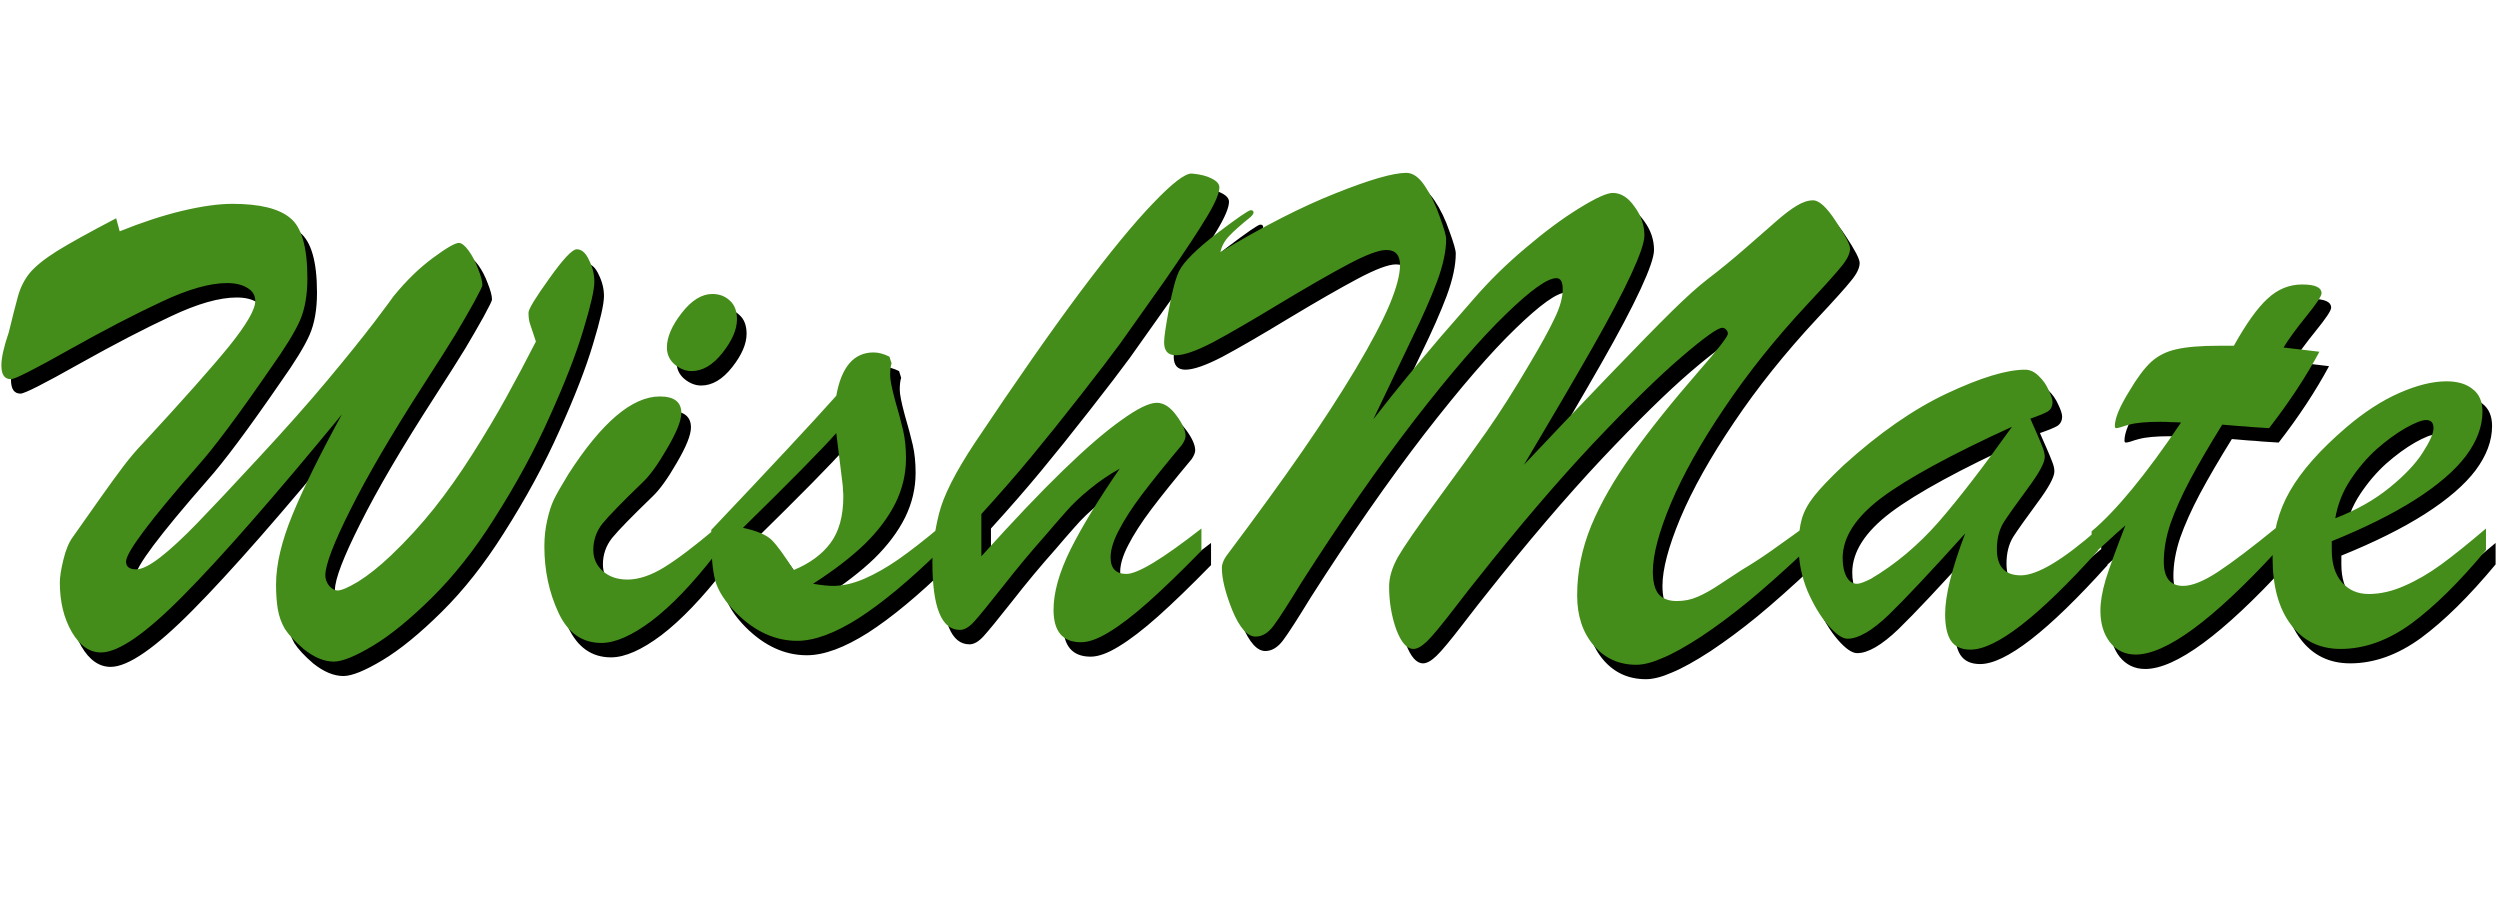
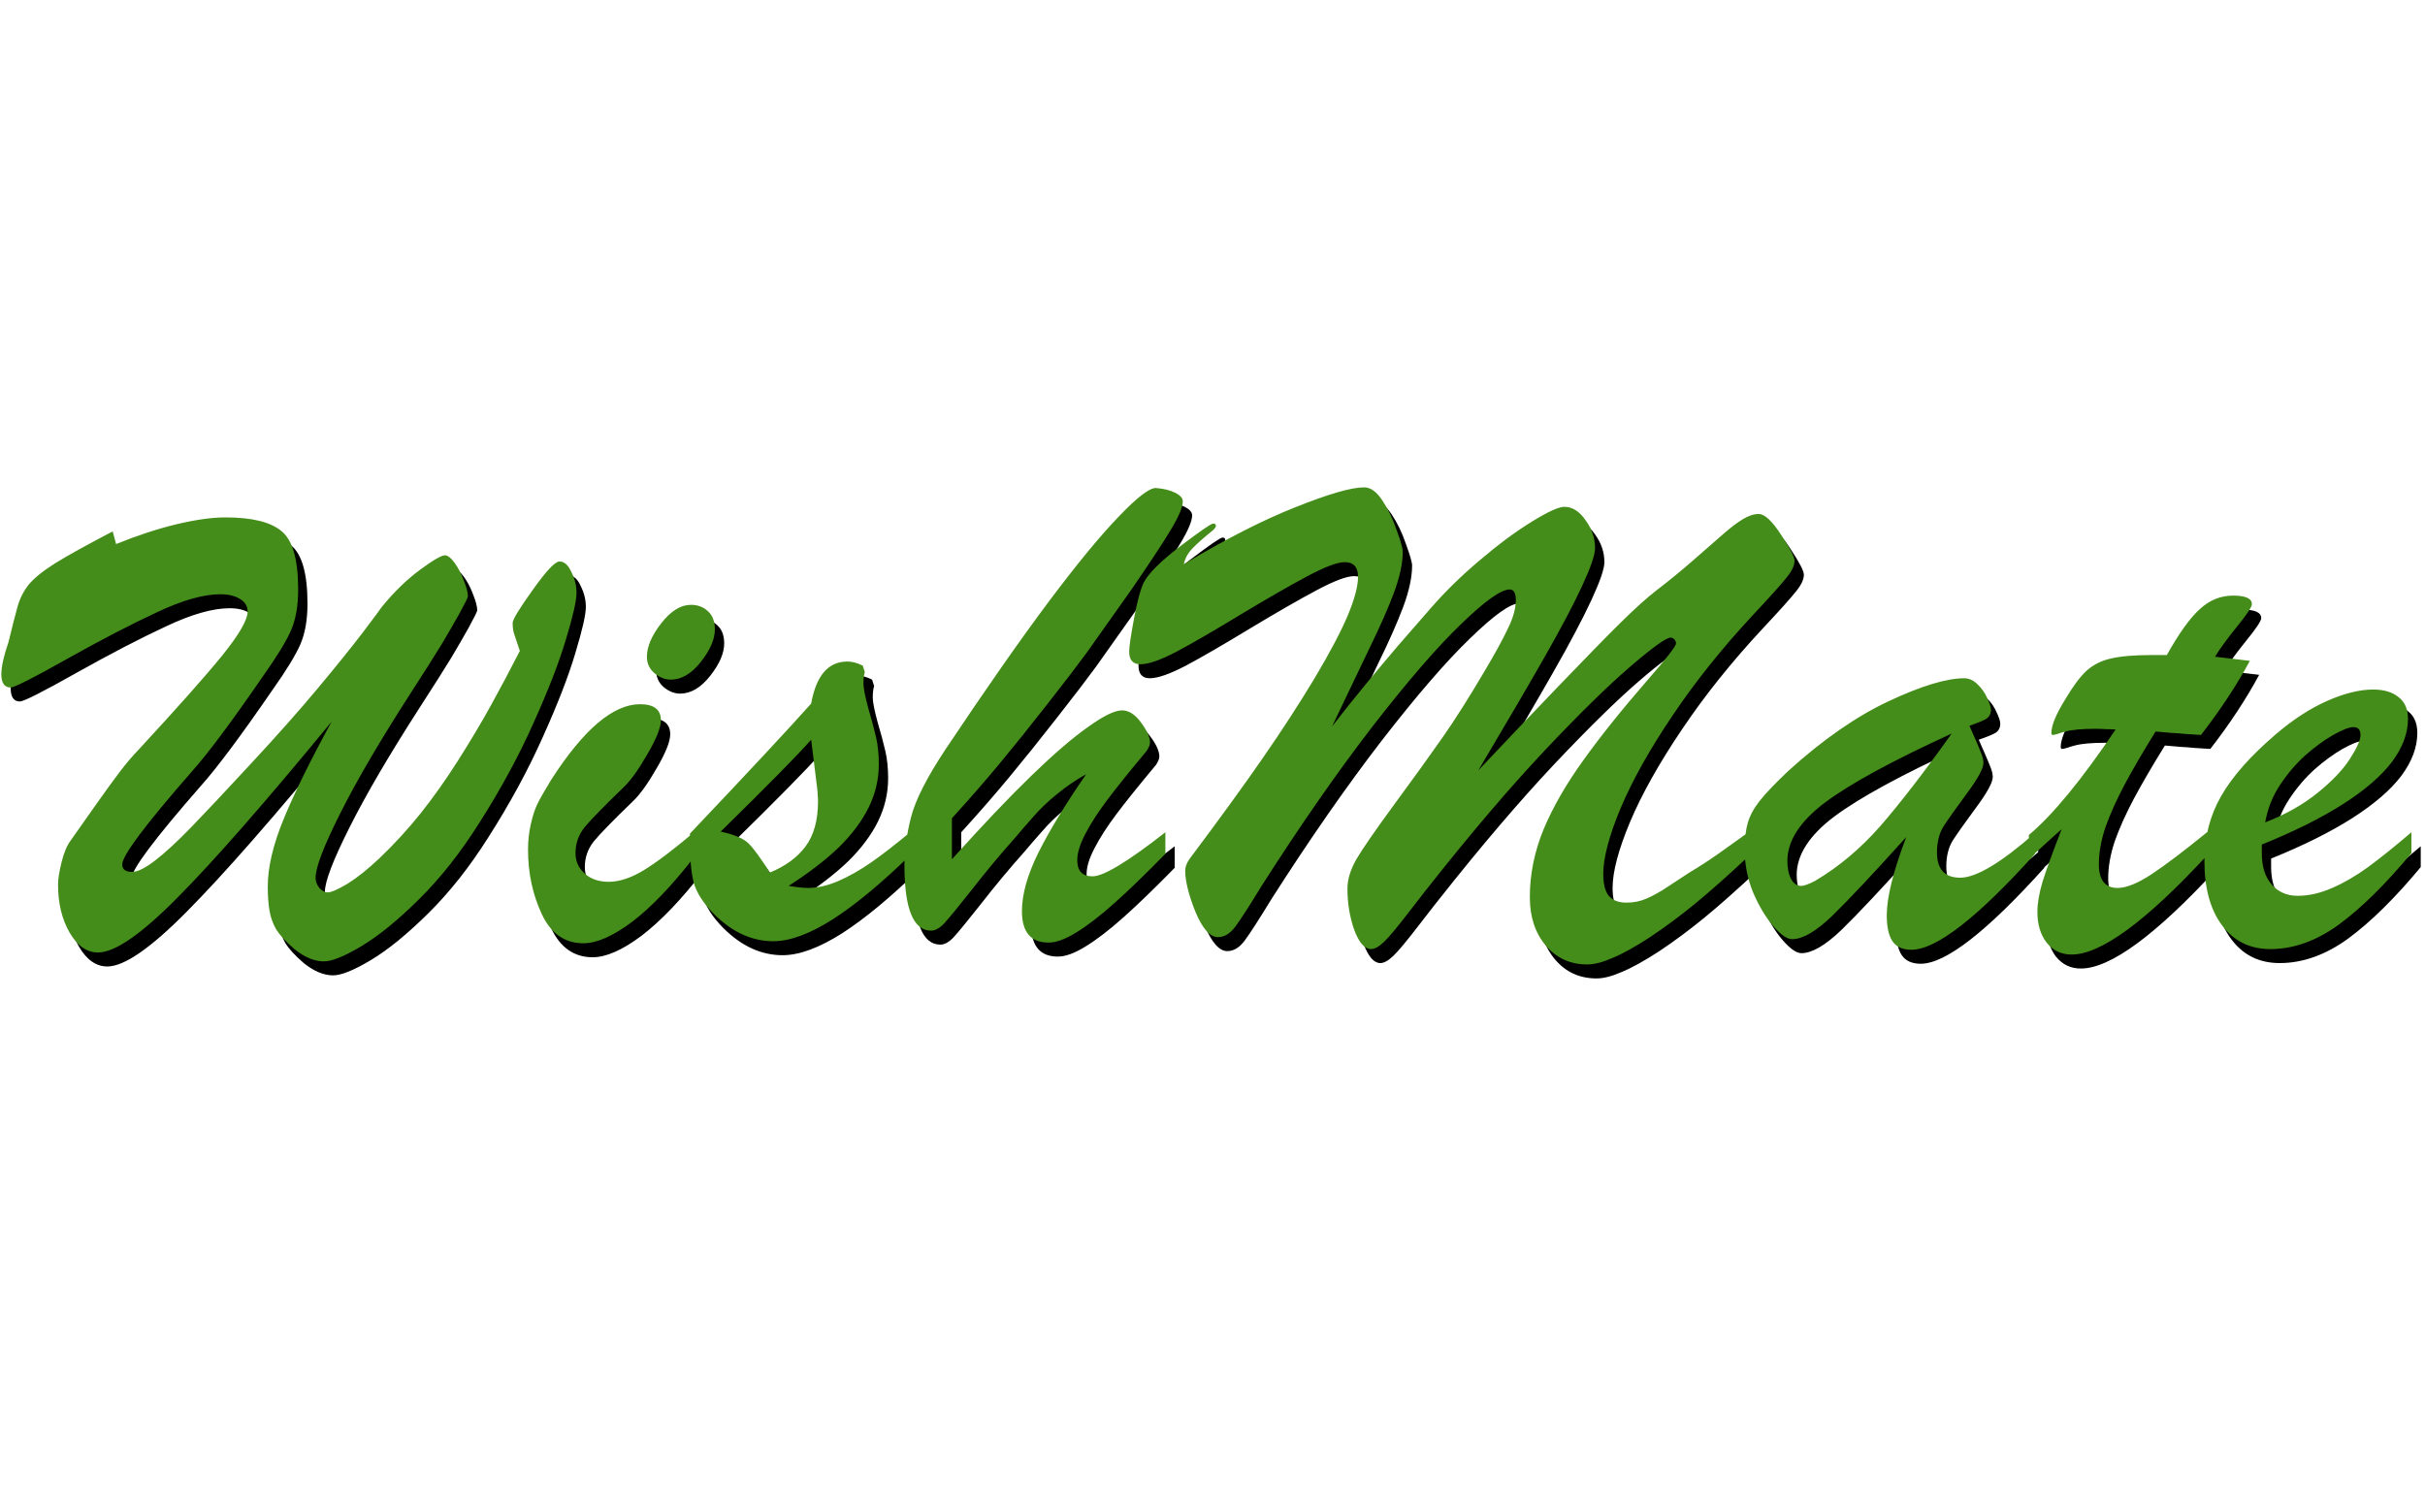
- <svg xmlns="http://www.w3.org/2000/svg" width="520" height="187" viewBox="0 0 520 187" fill="none">
+ <svg xmlns="http://www.w3.org/2000/svg" width="300" height="187" viewBox="0 0 520 187" fill="none">
  <path d="M14.445 124.135C14.445 123.012 14.69 121.449 15.178 119.447C15.666 117.396 16.325 115.81 17.155 114.687C19.255 111.708 21.184 108.974 22.941 106.483C24.699 103.993 26.262 101.845 27.629 100.038C28.996 98.231 30.363 96.62 31.73 95.204C40.08 86.171 46.062 79.433 49.675 74.989C53.288 70.497 55.095 67.372 55.095 65.614C55.095 64.442 54.558 63.539 53.483 62.904C52.409 62.221 50.993 61.879 49.235 61.879C45.622 61.879 41.081 63.173 35.612 65.761C30.144 68.3 23.747 71.62 16.423 75.722C9.147 79.823 5.095 81.874 4.265 81.874C2.946 81.874 2.287 80.922 2.287 79.018C2.287 77.406 2.8 75.111 3.825 72.133C4.606 68.91 5.241 66.42 5.729 64.662C6.218 62.855 7.023 61.244 8.146 59.828C9.318 58.412 11.223 56.874 13.859 55.214C16.545 53.554 20.646 51.283 26.164 48.402L26.896 51.112C31.486 49.257 35.808 47.841 39.86 46.864C43.962 45.888 47.453 45.399 50.334 45.399C55.998 45.399 60.002 46.376 62.346 48.329C64.738 50.233 65.935 54.408 65.935 60.853C65.935 64.369 65.422 67.299 64.397 69.643C63.371 71.986 61.369 75.258 58.391 79.457C51.603 89.32 46.501 96.156 43.083 99.965C33.171 111.293 28.215 117.909 28.215 119.813C28.215 120.888 28.923 121.425 30.339 121.425C31.511 121.425 33.171 120.595 35.319 118.935C37.468 117.274 40.056 114.882 43.083 111.757C46.11 108.632 50.31 104.164 55.681 98.353C61.394 92.201 66.203 86.781 70.109 82.094C74.064 77.357 77.311 73.329 79.851 70.009C82.39 66.64 83.732 64.833 83.879 64.589C86.516 61.366 89.226 58.73 92.009 56.679C94.841 54.579 96.647 53.529 97.429 53.529C98.015 53.529 98.698 54.066 99.48 55.141C100.261 56.215 100.92 57.484 101.457 58.949C102.043 60.414 102.336 61.537 102.336 62.318C102.336 62.562 101.75 63.759 100.578 65.907C99.406 68.007 98.137 70.204 96.769 72.499C95.402 74.745 93.205 78.212 90.178 82.899C83.537 93.202 78.459 101.869 74.943 108.9C71.428 115.883 69.67 120.473 69.67 122.67C69.67 123.451 69.939 124.184 70.476 124.867C71.061 125.502 71.647 125.819 72.233 125.819C73.015 125.819 74.431 125.209 76.481 123.988C78.532 122.719 80.803 120.912 83.293 118.568C86.564 115.443 89.543 112.196 92.228 108.827C94.914 105.458 97.575 101.698 100.212 97.548C102.849 93.397 105.192 89.467 107.243 85.756C109.294 82.045 111.369 78.139 113.469 74.037L112.224 70.302C112.028 69.716 111.931 68.959 111.931 68.031C111.931 67.299 113.371 64.931 116.252 60.927C119.133 56.874 121.037 54.848 121.965 54.848C122.99 54.848 123.845 55.605 124.528 57.118C125.261 58.583 125.627 60.072 125.627 61.586C125.627 63.246 124.87 66.566 123.356 71.547C121.892 76.478 119.572 82.46 116.398 89.491C113.273 96.522 109.392 103.676 104.753 110.951C100.749 117.299 96.452 122.743 91.862 127.284C87.321 131.776 83.22 135.121 79.558 137.318C75.895 139.516 73.186 140.614 71.428 140.614C69.426 140.614 67.326 139.735 65.129 137.978C63.322 136.415 62.028 135.023 61.247 133.803C60.515 132.533 60.026 131.166 59.782 129.701C59.538 128.236 59.416 126.527 59.416 124.574C59.416 120.424 60.563 115.565 62.858 109.999C65.153 104.433 68.571 97.499 73.112 89.198C58.903 106.483 47.893 119.057 40.08 126.918C32.316 134.779 26.628 138.71 23.015 138.71C20.622 138.71 18.596 137.294 16.936 134.462C15.275 131.581 14.445 128.139 14.445 124.135ZM145.842 80.189C144.621 80.189 143.449 79.726 142.326 78.798C141.252 77.87 140.715 76.698 140.715 75.282C140.715 73.134 141.74 70.741 143.791 68.105C145.842 65.468 147.966 64.149 150.163 64.149C151.628 64.149 152.849 64.613 153.825 65.541C154.802 66.42 155.29 67.714 155.29 69.423C155.29 71.522 154.289 73.842 152.287 76.381C150.285 78.92 148.137 80.189 145.842 80.189ZM150.822 112.929V118.275C146.086 124.379 141.667 128.993 137.565 132.118C133.464 135.194 129.973 136.732 127.092 136.732C123.088 136.732 120.109 134.633 118.156 130.434C116.203 126.234 115.227 121.645 115.227 116.664C115.227 114.76 115.422 112.953 115.812 111.244C116.203 109.486 116.667 108.046 117.204 106.923C117.741 105.8 118.742 104.042 120.207 101.649C127.141 90.858 133.488 85.463 139.25 85.463C142.229 85.463 143.718 86.61 143.718 88.905C143.718 90.468 142.741 92.909 140.788 96.23C138.884 99.55 137.175 101.918 135.661 103.334C131.413 107.436 128.63 110.292 127.312 111.903C126.042 113.515 125.407 115.346 125.407 117.396C125.407 119.154 126.066 120.619 127.385 121.791C128.703 122.963 130.412 123.549 132.512 123.549C134.807 123.549 137.321 122.719 140.056 121.059C142.839 119.35 146.428 116.64 150.822 112.929ZM149.943 114.979V113.222C162.541 99.94 171.208 90.639 175.944 85.316C177.019 79.311 179.606 76.308 183.708 76.308C184.733 76.308 185.832 76.601 187.004 77.186L187.443 78.578C187.248 79.164 187.15 79.994 187.15 81.068C187.15 81.996 187.492 83.73 188.176 86.269C188.908 88.759 189.47 90.858 189.86 92.567C190.251 94.276 190.446 96.205 190.446 98.353C190.446 101.576 189.714 104.677 188.249 107.655C186.784 110.585 184.66 113.417 181.877 116.151C179.094 118.837 175.505 121.596 171.11 124.428C172.868 124.721 174.26 124.867 175.285 124.867C177.287 124.867 179.436 124.379 181.73 123.402C184.074 122.377 186.442 121.034 188.835 119.374C191.276 117.665 194.108 115.468 197.331 112.782V117.689C191.081 123.793 185.49 128.432 180.559 131.605C175.627 134.73 171.379 136.293 167.814 136.293C163.225 136.293 158.977 134.34 155.07 130.434C152.775 128.09 151.335 125.844 150.749 123.695C150.212 121.547 149.943 118.642 149.943 114.979ZM177.263 103.773L175.944 93.08C172.917 96.498 166.447 103.065 156.535 112.782C159.465 113.417 161.467 114.271 162.541 115.346C163.615 116.42 165.129 118.495 167.082 121.571C170.402 120.204 172.941 118.349 174.699 116.005C176.506 113.612 177.409 110.365 177.409 106.264C177.409 105.775 177.385 105.336 177.336 104.945C177.336 104.555 177.312 104.164 177.263 103.773ZM251.896 112.929V117.543C247.648 121.889 243.962 125.453 240.837 128.236C237.761 130.971 235.051 133.046 232.707 134.462C230.412 135.878 228.459 136.586 226.848 136.586C223.039 136.586 221.135 134.34 221.135 129.848C221.135 126.234 222.307 122.06 224.65 117.323C227.043 112.538 230.461 106.923 234.904 100.478C232.707 101.698 230.632 103.114 228.679 104.726C226.726 106.288 224.992 107.948 223.479 109.706C221.965 111.415 220.695 112.88 219.67 114.101C216.496 117.665 213.444 121.327 210.515 125.087C207.585 128.798 205.607 131.215 204.582 132.338C203.557 133.461 202.58 134.022 201.652 134.022C197.844 134.022 195.939 129.335 195.939 119.96C195.939 116.884 196.403 113.49 197.331 109.779C198.259 106.068 200.749 101.161 204.802 95.058C213.347 82.265 220.646 71.815 226.701 63.71C232.805 55.556 237.858 49.403 241.862 45.253C245.866 41.054 248.552 39.003 249.919 39.101C251.628 39.247 252.995 39.589 254.021 40.126C255.095 40.663 255.632 41.273 255.632 41.957C255.632 43.178 254.777 45.204 253.068 48.036C251.408 50.819 248.527 55.19 244.426 61.147C239.982 67.445 236.833 71.889 234.978 74.477C233.122 77.016 230.339 80.653 226.628 85.39C222.966 90.077 219.597 94.276 216.521 97.987C213.493 101.649 210.026 105.629 206.12 109.926V118.715C212.663 111.439 218.327 105.482 223.112 100.844C227.897 96.205 231.95 92.714 235.271 90.37C238.591 87.978 241.032 86.781 242.595 86.781C244.06 86.781 245.427 87.66 246.696 89.418C247.966 91.127 248.601 92.543 248.601 93.666C248.601 94.154 248.356 94.765 247.868 95.497C244.353 99.696 241.545 103.188 239.445 105.971C237.395 108.705 235.808 111.171 234.685 113.368C233.562 115.517 233 117.372 233 118.935C233 121.229 234.099 122.377 236.296 122.377C238.64 122.377 243.84 119.228 251.896 112.929ZM377.36 112.636V117.689C372.722 122.035 368.767 125.551 365.495 128.236C362.272 130.873 359.05 133.266 355.827 135.414C352.604 137.514 349.919 139.003 347.771 139.882C345.671 140.81 343.864 141.273 342.351 141.273C338.737 141.273 335.783 139.931 333.488 137.245C331.193 134.56 330.046 131.093 330.046 126.845C330.046 121.962 331.022 117.128 332.976 112.343C334.978 107.558 337.81 102.626 341.472 97.548C345.134 92.421 349.724 86.684 355.241 80.336C359.343 75.648 361.394 73.012 361.394 72.426C361.394 72.084 361.271 71.791 361.027 71.547C360.783 71.303 360.515 71.181 360.222 71.181C359.294 71.181 356.438 73.231 351.652 77.333C346.867 81.435 340.715 87.465 333.195 95.424C325.725 103.383 317.644 112.855 308.952 123.842C308.464 124.428 306.901 126.43 304.265 129.848C301.677 133.217 299.846 135.414 298.771 136.439C297.697 137.465 296.77 137.978 295.988 137.978C294.621 137.978 293.425 136.61 292.399 133.876C291.423 131.093 290.935 128.139 290.935 125.014C290.935 123.109 291.545 121.059 292.766 118.861C294.035 116.664 296.745 112.733 300.896 107.069C305.095 101.356 308.562 96.547 311.296 92.641C314.03 88.734 317.033 83.998 320.305 78.432C322.6 74.574 324.284 71.498 325.358 69.203C326.481 66.908 327.043 64.882 327.043 63.124C327.043 61.61 326.604 60.853 325.725 60.853C323.869 60.853 320.378 63.344 315.251 68.324C310.124 73.256 303.776 80.605 296.208 90.37C288.688 100.136 280.827 111.439 272.624 124.281C269.938 128.676 268.034 131.63 266.911 133.144C265.788 134.657 264.543 135.414 263.176 135.414C261.467 135.414 259.855 133.607 258.342 129.994C256.877 126.332 256.145 123.378 256.145 121.132C256.145 120.399 256.438 119.594 257.023 118.715C263.469 110.121 268.767 102.821 272.917 96.815C277.067 90.81 280.754 85.121 283.977 79.75C287.199 74.33 289.543 69.887 291.008 66.42C292.473 62.904 293.205 60.145 293.205 58.144C293.205 56.044 292.253 54.994 290.349 54.994C288.786 54.994 286.125 55.995 282.365 57.997C278.605 59.999 273.845 62.733 268.083 66.2C262.37 69.667 257.78 72.328 254.313 74.184C250.847 75.99 248.259 76.894 246.55 76.894C244.938 76.894 244.133 75.99 244.133 74.184C244.133 73.158 244.475 70.814 245.158 67.152C245.842 63.441 246.55 60.829 247.282 59.315C248.308 57.362 250.92 54.774 255.119 51.552C259.367 48.329 261.711 46.718 262.15 46.718C262.541 46.718 262.736 46.889 262.736 47.23C262.736 47.426 262.541 47.719 262.15 48.109C260.148 49.721 258.659 51.039 257.683 52.065C256.706 53.09 256.096 54.213 255.852 55.434C264.787 50.062 272.771 45.985 279.802 43.202C286.882 40.37 291.789 38.954 294.523 38.954C295.891 38.954 297.185 39.882 298.405 41.737C299.626 43.544 300.651 45.668 301.481 48.109C302.36 50.502 302.8 52.04 302.8 52.724C302.8 55.214 302.165 58.168 300.896 61.586C299.626 64.955 297.893 68.886 295.695 73.378C293.547 77.87 290.861 83.485 287.639 90.224C290.178 86.952 292.595 83.925 294.89 81.142C297.185 78.358 299.455 75.648 301.701 73.012C303.996 70.375 306.315 67.714 308.659 65.028C311.833 61.366 315.397 57.875 319.353 54.555C323.308 51.185 326.994 48.451 330.412 46.352C333.879 44.203 336.223 43.129 337.443 43.129C339.152 43.129 340.666 44.081 341.984 45.985C343.352 47.841 344.035 49.843 344.035 51.991C344.035 53.407 343.107 56.117 341.252 60.121C339.396 64.125 336.687 69.252 333.122 75.502C329.558 81.752 324.846 89.809 318.986 99.672C324.553 93.764 330.339 87.685 336.345 81.435C342.351 75.185 346.818 70.619 349.748 67.738C352.678 64.857 355.119 62.66 357.072 61.147C359.758 59.096 362.443 56.898 365.129 54.555C367.863 52.162 370.012 50.282 371.574 48.915C373.137 47.548 374.528 46.498 375.749 45.766C376.97 45.033 378.093 44.667 379.118 44.667C380.388 44.667 381.975 46.132 383.879 49.062C385.832 51.991 386.809 53.871 386.809 54.701C386.809 55.727 386.223 56.947 385.051 58.363C383.928 59.779 381.56 62.416 377.946 66.273C371.306 73.402 365.544 80.605 360.661 87.88C355.778 95.106 352.067 101.723 349.528 107.729C347.038 113.686 345.793 118.397 345.793 121.864C345.793 124.013 346.184 125.575 346.965 126.552C347.795 127.528 349.064 128.017 350.773 128.017C352.336 128.017 353.776 127.724 355.095 127.138C356.462 126.552 357.951 125.722 359.562 124.647C361.223 123.573 362.785 122.548 364.25 121.571C366.301 120.351 368.303 119.057 370.256 117.689C372.258 116.273 373.796 115.175 374.87 114.394C375.993 113.563 376.823 112.978 377.36 112.636ZM385.417 99.818C392.839 93.08 400.041 88.075 407.023 84.804C414.006 81.532 419.401 79.897 423.21 79.897C424.235 79.897 425.188 80.336 426.066 81.215C426.945 82.045 427.629 83.022 428.117 84.144C428.654 85.268 428.923 86.098 428.923 86.635C428.923 87.514 428.581 88.173 427.897 88.612C427.214 89.003 426.018 89.491 424.309 90.077C424.65 90.858 425.09 91.859 425.627 93.08C426.164 94.301 426.579 95.302 426.872 96.083C427.165 96.815 427.312 97.475 427.312 98.061C427.312 99.232 426.115 101.43 423.723 104.652C421.379 107.826 419.719 110.17 418.742 111.684C417.814 113.197 417.351 115.053 417.351 117.25C417.351 120.863 419.011 122.67 422.331 122.67C425.749 122.67 431.096 119.472 438.371 113.075V117.543C426.018 131.264 417.18 138.124 411.857 138.124C409.953 138.124 408.586 137.489 407.756 136.22C406.975 134.999 406.584 133.168 406.584 130.727C406.584 126.869 407.976 121.278 410.759 113.954C403.63 121.864 398.332 127.504 394.865 130.873C391.398 134.193 388.542 135.854 386.296 135.854C385.222 135.854 383.879 134.926 382.268 133.07C380.656 131.215 379.216 128.822 377.946 125.893C376.726 122.914 376.115 119.838 376.115 116.664C376.115 114.369 376.335 112.465 376.774 110.951C377.214 109.389 378.068 107.802 379.338 106.19C380.607 104.579 382.634 102.455 385.417 99.818ZM420.5 91.762C407.805 97.572 398.747 102.504 393.327 106.557C387.956 110.609 385.271 114.784 385.271 119.081C385.271 120.644 385.539 121.938 386.076 122.963C386.613 123.939 387.346 124.428 388.273 124.428C388.811 124.428 389.763 124.086 391.13 123.402C396.257 120.375 400.944 116.444 405.192 111.61C409.44 106.728 414.543 100.111 420.5 91.762ZM463.493 74.916H466.643C469.23 70.277 471.574 67.006 473.674 65.102C475.773 63.148 478.166 62.172 480.852 62.172C483.537 62.172 484.88 62.782 484.88 64.003C484.88 64.589 483.83 66.176 481.73 68.764C479.631 71.352 478.044 73.524 476.97 75.282C478.63 75.478 480.095 75.648 481.364 75.795C482.683 75.941 483.708 76.064 484.44 76.161C481.657 81.337 478.166 86.635 473.967 92.055C472.6 91.957 471.452 91.884 470.524 91.835C469.597 91.737 468.645 91.664 467.668 91.615C466.74 91.518 465.593 91.42 464.226 91.322C461.589 95.57 459.367 99.379 457.561 102.748C455.803 106.068 454.436 109.12 453.459 111.903C452.531 114.687 452.067 117.323 452.067 119.813C452.067 123.183 453.41 124.867 456.096 124.867C457.951 124.867 460.368 123.891 463.347 121.938C466.374 119.936 470.402 116.884 475.432 112.782V117.689C462.248 131.996 452.507 139.149 446.208 139.149C444.011 139.149 442.229 138.295 440.861 136.586C439.543 134.877 438.884 132.68 438.884 129.994C438.884 128.188 439.25 126.039 439.982 123.549C440.764 121.059 442.131 117.299 444.084 112.27C443.4 112.855 442.741 113.441 442.106 114.027C441.521 114.564 440.959 115.077 440.422 115.565C439.934 116.005 439.396 116.493 438.811 117.03C438.225 117.519 437.639 118.031 437.053 118.568V113.515C442.18 109.218 448.381 101.674 455.656 90.883C454.924 90.834 454.24 90.81 453.605 90.81C452.971 90.761 452.214 90.736 451.335 90.736C448.454 90.736 446.306 90.932 444.89 91.322C444.304 91.469 443.742 91.64 443.205 91.835C442.717 91.981 442.375 92.055 442.18 92.055C441.984 92.055 441.887 91.908 441.887 91.615C441.887 90.004 442.888 87.587 444.89 84.364C446.501 81.63 448.015 79.603 449.431 78.285C450.896 76.967 452.653 76.088 454.704 75.648C456.804 75.16 459.733 74.916 463.493 74.916ZM487.004 115.565V117.396C487.004 120.277 487.712 122.523 489.128 124.135C490.544 125.746 492.399 126.552 494.694 126.552C497.087 126.552 499.553 125.99 502.092 124.867C504.68 123.744 507.243 122.255 509.782 120.399C512.321 118.544 515.422 116.054 519.084 112.929V117.396C513.566 124.037 508.391 129.14 503.557 132.704C498.723 136.22 493.815 137.978 488.835 137.978C484.489 137.978 481.047 136.293 478.508 132.924C475.969 129.555 474.699 124.94 474.699 119.081C474.699 113.954 475.896 109.315 478.288 105.165C480.681 100.966 484.587 96.547 490.007 91.908C493.718 88.734 497.404 86.342 501.066 84.731C504.729 83.119 508 82.314 510.881 82.314C513.176 82.314 514.982 82.851 516.301 83.925C517.668 84.95 518.352 86.513 518.352 88.612C518.352 91.689 517.204 94.765 514.909 97.841C512.614 100.868 509.099 103.896 504.362 106.923C499.675 109.901 493.889 112.782 487.004 115.565ZM487.736 110.805C492.131 109.096 495.891 106.972 499.016 104.433C502.141 101.894 504.436 99.477 505.9 97.182C507.414 94.838 508.171 93.129 508.171 92.055C508.171 90.932 507.658 90.37 506.633 90.37C505.754 90.37 504.313 90.932 502.312 92.055C500.358 93.178 498.356 94.643 496.306 96.449C494.304 98.256 492.497 100.38 490.886 102.821C489.274 105.263 488.225 107.924 487.736 110.805Z" fill="black" />
  <path d="M12.445 121.135C12.445 120.012 12.69 118.449 13.178 116.447C13.666 114.396 14.325 112.81 15.155 111.687C17.255 108.708 19.184 105.974 20.941 103.483C22.699 100.993 24.262 98.845 25.629 97.038C26.996 95.231 28.363 93.62 29.73 92.204C38.08 83.171 44.062 76.433 47.675 71.989C51.288 67.497 53.095 64.372 53.095 62.614C53.095 61.442 52.558 60.539 51.483 59.904C50.409 59.221 48.993 58.879 47.235 58.879C43.622 58.879 39.081 60.173 33.612 62.761C28.144 65.3 21.747 68.62 14.423 72.722C7.147 76.823 3.095 78.874 2.265 78.874C0.946 78.874 0.287 77.922 0.287 76.018C0.287 74.406 0.8 72.111 1.825 69.133C2.606 65.91 3.241 63.42 3.729 61.662C4.218 59.855 5.023 58.244 6.146 56.828C7.318 55.412 9.223 53.874 11.859 52.214C14.545 50.554 18.646 48.283 24.164 45.402L24.896 48.112C29.486 46.257 33.808 44.841 37.86 43.864C41.962 42.888 45.453 42.399 48.334 42.399C53.998 42.399 58.002 43.376 60.346 45.329C62.738 47.233 63.935 51.408 63.935 57.853C63.935 61.369 63.422 64.299 62.397 66.643C61.371 68.986 59.369 72.258 56.391 76.457C49.603 86.32 44.501 93.156 41.083 96.965C31.171 108.293 26.215 114.909 26.215 116.813C26.215 117.888 26.923 118.425 28.339 118.425C29.511 118.425 31.171 117.595 33.319 115.935C35.468 114.274 38.056 111.882 41.083 108.757C44.11 105.632 48.31 101.164 53.681 95.353C59.394 89.201 64.203 83.781 68.109 79.094C72.064 74.357 75.311 70.329 77.851 67.009C80.39 63.64 81.732 61.833 81.879 61.589C84.516 58.366 87.226 55.73 90.009 53.679C92.841 51.579 94.647 50.529 95.429 50.529C96.015 50.529 96.698 51.066 97.48 52.141C98.261 53.215 98.92 54.484 99.457 55.949C100.043 57.414 100.336 58.537 100.336 59.318C100.336 59.562 99.75 60.759 98.578 62.907C97.406 65.007 96.137 67.204 94.769 69.499C93.402 71.745 91.205 75.212 88.178 79.899C81.537 90.202 76.459 98.869 72.943 105.9C69.428 112.883 67.67 117.473 67.67 119.67C67.67 120.451 67.939 121.184 68.476 121.867C69.061 122.502 69.647 122.819 70.233 122.819C71.015 122.819 72.431 122.209 74.481 120.988C76.532 119.719 78.803 117.912 81.293 115.568C84.564 112.443 87.543 109.196 90.228 105.827C92.914 102.458 95.575 98.698 98.212 94.548C100.849 90.397 103.192 86.467 105.243 82.756C107.294 79.045 109.369 75.139 111.469 71.037L110.224 67.302C110.028 66.716 109.931 65.959 109.931 65.031C109.931 64.299 111.371 61.931 114.252 57.927C117.133 53.874 119.037 51.848 119.965 51.848C120.99 51.848 121.845 52.605 122.528 54.118C123.261 55.583 123.627 57.072 123.627 58.586C123.627 60.246 122.87 63.566 121.356 68.547C119.892 73.478 117.572 79.46 114.398 86.491C111.273 93.522 107.392 100.676 102.753 107.951C98.749 114.299 94.452 119.743 89.862 124.284C85.321 128.776 81.22 132.121 77.558 134.318C73.895 136.516 71.186 137.614 69.428 137.614C67.426 137.614 65.326 136.735 63.129 134.978C61.322 133.415 60.028 132.023 59.247 130.803C58.515 129.533 58.026 128.166 57.782 126.701C57.538 125.236 57.416 123.527 57.416 121.574C57.416 117.424 58.563 112.565 60.858 106.999C63.153 101.433 66.571 94.499 71.112 86.198C56.903 103.483 45.893 116.057 38.08 123.918C30.316 131.779 24.628 135.71 21.015 135.71C18.622 135.71 16.596 134.294 14.935 131.462C13.275 128.581 12.445 125.139 12.445 121.135ZM143.842 77.189C142.621 77.189 141.449 76.726 140.326 75.798C139.252 74.87 138.715 73.698 138.715 72.282C138.715 70.134 139.74 67.741 141.791 65.105C143.842 62.468 145.966 61.149 148.163 61.149C149.628 61.149 150.849 61.613 151.825 62.541C152.802 63.42 153.29 64.714 153.29 66.423C153.29 68.522 152.289 70.842 150.287 73.381C148.285 75.92 146.137 77.189 143.842 77.189ZM148.822 109.929V115.275C144.086 121.379 139.667 125.993 135.565 129.118C131.464 132.194 127.973 133.732 125.092 133.732C121.088 133.732 118.109 131.633 116.156 127.434C114.203 123.234 113.227 118.645 113.227 113.664C113.227 111.76 113.422 109.953 113.812 108.244C114.203 106.486 114.667 105.046 115.204 103.923C115.741 102.8 116.742 101.042 118.207 98.649C125.141 87.858 131.488 82.463 137.25 82.463C140.229 82.463 141.718 83.61 141.718 85.905C141.718 87.468 140.741 89.909 138.788 93.23C136.884 96.55 135.175 98.918 133.661 100.334C129.413 104.436 126.63 107.292 125.312 108.903C124.042 110.515 123.407 112.346 123.407 114.396C123.407 116.154 124.066 117.619 125.385 118.791C126.703 119.963 128.412 120.549 130.512 120.549C132.807 120.549 135.321 119.719 138.056 118.059C140.839 116.35 144.428 113.64 148.822 109.929ZM147.943 111.979V110.222C160.541 96.94 169.208 87.639 173.944 82.316C175.019 76.311 177.606 73.308 181.708 73.308C182.733 73.308 183.832 73.601 185.004 74.186L185.443 75.578C185.248 76.164 185.15 76.994 185.15 78.068C185.15 78.996 185.492 80.73 186.176 83.269C186.908 85.759 187.47 87.858 187.86 89.567C188.251 91.276 188.446 93.205 188.446 95.353C188.446 98.576 187.714 101.677 186.249 104.655C184.784 107.585 182.66 110.417 179.877 113.151C177.094 115.837 173.505 118.596 169.11 121.428C170.868 121.721 172.26 121.867 173.285 121.867C175.287 121.867 177.436 121.379 179.73 120.402C182.074 119.377 184.442 118.034 186.835 116.374C189.276 114.665 192.108 112.468 195.331 109.782V114.689C189.081 120.793 183.49 125.432 178.559 128.605C173.627 131.73 169.379 133.293 165.814 133.293C161.225 133.293 156.977 131.34 153.07 127.434C150.775 125.09 149.335 122.844 148.749 120.695C148.212 118.547 147.943 115.642 147.943 111.979ZM175.263 100.773L173.944 90.08C170.917 93.498 164.447 100.065 154.535 109.782C157.465 110.417 159.467 111.271 160.541 112.346C161.615 113.42 163.129 115.495 165.082 118.571C168.402 117.204 170.941 115.349 172.699 113.005C174.506 110.612 175.409 107.365 175.409 103.264C175.409 102.775 175.385 102.336 175.336 101.945C175.336 101.555 175.312 101.164 175.263 100.773ZM249.896 109.929V114.543C245.648 118.889 241.962 122.453 238.837 125.236C235.761 127.971 233.051 130.046 230.707 131.462C228.412 132.878 226.459 133.586 224.848 133.586C221.039 133.586 219.135 131.34 219.135 126.848C219.135 123.234 220.307 119.06 222.65 114.323C225.043 109.538 228.461 103.923 232.904 97.478C230.707 98.698 228.632 100.114 226.679 101.726C224.726 103.288 222.992 104.948 221.479 106.706C219.965 108.415 218.695 109.88 217.67 111.101C214.496 114.665 211.444 118.327 208.515 122.087C205.585 125.798 203.607 128.215 202.582 129.338C201.557 130.461 200.58 131.022 199.652 131.022C195.844 131.022 193.939 126.335 193.939 116.96C193.939 113.884 194.403 110.49 195.331 106.779C196.259 103.068 198.749 98.161 202.802 92.058C211.347 79.265 218.646 68.815 224.701 60.71C230.805 52.556 235.858 46.403 239.862 42.253C243.866 38.054 246.552 36.003 247.919 36.101C249.628 36.247 250.995 36.589 252.021 37.126C253.095 37.663 253.632 38.273 253.632 38.957C253.632 40.178 252.777 42.204 251.068 45.036C249.408 47.819 246.527 52.19 242.426 58.147C237.982 64.445 234.833 68.889 232.978 71.477C231.122 74.016 228.339 77.653 224.628 82.39C220.966 87.077 217.597 91.276 214.521 94.987C211.493 98.649 208.026 102.629 204.12 106.926V115.715C210.663 108.439 216.327 102.482 221.112 97.844C225.897 93.205 229.95 89.714 233.271 87.37C236.591 84.978 239.032 83.781 240.595 83.781C242.06 83.781 243.427 84.66 244.696 86.418C245.966 88.127 246.601 89.543 246.601 90.666C246.601 91.154 246.356 91.765 245.868 92.497C242.353 96.696 239.545 100.188 237.445 102.971C235.395 105.705 233.808 108.171 232.685 110.368C231.562 112.517 231 114.372 231 115.935C231 118.229 232.099 119.377 234.296 119.377C236.64 119.377 241.84 116.228 249.896 109.929ZM375.36 109.636V114.689C370.722 119.035 366.767 122.551 363.495 125.236C360.272 127.873 357.05 130.266 353.827 132.414C350.604 134.514 347.919 136.003 345.771 136.882C343.671 137.81 341.864 138.273 340.351 138.273C336.737 138.273 333.783 136.931 331.488 134.245C329.193 131.56 328.046 128.093 328.046 123.845C328.046 118.962 329.022 114.128 330.976 109.343C332.978 104.558 335.81 99.626 339.472 94.548C343.134 89.421 347.724 83.684 353.241 77.336C357.343 72.648 359.394 70.012 359.394 69.426C359.394 69.084 359.271 68.791 359.027 68.547C358.783 68.303 358.515 68.181 358.222 68.181C357.294 68.181 354.438 70.231 349.652 74.333C344.867 78.435 338.715 84.465 331.195 92.424C323.725 100.383 315.644 109.855 306.952 120.842C306.464 121.428 304.901 123.43 302.265 126.848C299.677 130.217 297.846 132.414 296.771 133.439C295.697 134.465 294.77 134.978 293.988 134.978C292.621 134.978 291.425 133.61 290.399 130.876C289.423 128.093 288.935 125.139 288.935 122.014C288.935 120.109 289.545 118.059 290.766 115.861C292.035 113.664 294.745 109.733 298.896 104.069C303.095 98.356 306.562 93.547 309.296 89.641C312.03 85.734 315.033 80.998 318.305 75.432C320.6 71.574 322.284 68.498 323.358 66.203C324.481 63.908 325.043 61.882 325.043 60.124C325.043 58.61 324.604 57.853 323.725 57.853C321.869 57.853 318.378 60.344 313.251 65.324C308.124 70.256 301.776 77.605 294.208 87.37C286.688 97.136 278.827 108.439 270.624 121.281C267.938 125.676 266.034 128.63 264.911 130.144C263.788 131.657 262.543 132.414 261.176 132.414C259.467 132.414 257.855 130.607 256.342 126.994C254.877 123.332 254.145 120.378 254.145 118.132C254.145 117.399 254.438 116.594 255.023 115.715C261.469 107.121 266.767 99.821 270.917 93.815C275.067 87.81 278.754 82.121 281.977 76.75C285.199 71.33 287.543 66.887 289.008 63.42C290.473 59.904 291.205 57.145 291.205 55.144C291.205 53.044 290.253 51.994 288.349 51.994C286.786 51.994 284.125 52.995 280.365 54.997C276.605 56.999 271.845 59.733 266.083 63.2C260.37 66.667 255.78 69.328 252.313 71.184C248.847 72.99 246.259 73.894 244.55 73.894C242.938 73.894 242.133 72.99 242.133 71.184C242.133 70.158 242.475 67.814 243.158 64.152C243.842 60.441 244.55 57.829 245.282 56.315C246.308 54.362 248.92 51.774 253.119 48.552C257.367 45.329 259.711 43.718 260.15 43.718C260.541 43.718 260.736 43.889 260.736 44.23C260.736 44.426 260.541 44.719 260.15 45.109C258.148 46.721 256.659 48.039 255.683 49.065C254.706 50.09 254.096 51.213 253.852 52.434C262.787 47.062 270.771 42.985 277.802 40.202C284.882 37.37 289.789 35.954 292.523 35.954C293.891 35.954 295.185 36.882 296.405 38.737C297.626 40.544 298.651 42.668 299.481 45.109C300.36 47.502 300.8 49.04 300.8 49.724C300.8 52.214 300.165 55.168 298.896 58.586C297.626 61.955 295.893 65.886 293.695 70.378C291.547 74.87 288.861 80.485 285.639 87.224C288.178 83.952 290.595 80.925 292.89 78.142C295.185 75.358 297.455 72.648 299.701 70.012C301.996 67.375 304.315 64.714 306.659 62.028C309.833 58.366 313.397 54.875 317.353 51.555C321.308 48.185 324.994 45.451 328.412 43.352C331.879 41.203 334.223 40.129 335.443 40.129C337.152 40.129 338.666 41.081 339.984 42.985C341.352 44.841 342.035 46.843 342.035 48.991C342.035 50.407 341.107 53.117 339.252 57.121C337.396 61.125 334.687 66.252 331.122 72.502C327.558 78.752 322.846 86.809 316.986 96.672C322.553 90.764 328.339 84.685 334.345 78.435C340.351 72.185 344.818 67.619 347.748 64.738C350.678 61.857 353.119 59.66 355.072 58.147C357.758 56.096 360.443 53.898 363.129 51.555C365.863 49.162 368.012 47.282 369.574 45.915C371.137 44.548 372.528 43.498 373.749 42.766C374.97 42.033 376.093 41.667 377.118 41.667C378.388 41.667 379.975 43.132 381.879 46.062C383.832 48.991 384.809 50.871 384.809 51.701C384.809 52.727 384.223 53.947 383.051 55.363C381.928 56.779 379.56 59.416 375.946 63.273C369.306 70.402 363.544 77.605 358.661 84.88C353.778 92.106 350.067 98.723 347.528 104.729C345.038 110.686 343.793 115.397 343.793 118.864C343.793 121.013 344.184 122.575 344.965 123.552C345.795 124.528 347.064 125.017 348.773 125.017C350.336 125.017 351.776 124.724 353.095 124.138C354.462 123.552 355.951 122.722 357.562 121.647C359.223 120.573 360.785 119.548 362.25 118.571C364.301 117.351 366.303 116.057 368.256 114.689C370.258 113.273 371.796 112.175 372.87 111.394C373.993 110.563 374.823 109.978 375.36 109.636ZM383.417 96.818C390.839 90.08 398.041 85.075 405.023 81.804C412.006 78.532 417.401 76.897 421.21 76.897C422.235 76.897 423.188 77.336 424.066 78.215C424.945 79.045 425.629 80.022 426.117 81.144C426.654 82.268 426.923 83.098 426.923 83.635C426.923 84.514 426.581 85.173 425.897 85.612C425.214 86.003 424.018 86.491 422.309 87.077C422.65 87.858 423.09 88.859 423.627 90.08C424.164 91.301 424.579 92.302 424.872 93.083C425.165 93.815 425.312 94.475 425.312 95.061C425.312 96.232 424.115 98.43 421.723 101.652C419.379 104.826 417.719 107.17 416.742 108.684C415.814 110.197 415.351 112.053 415.351 114.25C415.351 117.863 417.011 119.67 420.331 119.67C423.749 119.67 429.096 116.472 436.371 110.075V114.543C424.018 128.264 415.18 135.124 409.857 135.124C407.953 135.124 406.586 134.489 405.756 133.22C404.975 131.999 404.584 130.168 404.584 127.727C404.584 123.869 405.976 118.278 408.759 110.954C401.63 118.864 396.332 124.504 392.865 127.873C389.398 131.193 386.542 132.854 384.296 132.854C383.222 132.854 381.879 131.926 380.268 130.07C378.656 128.215 377.216 125.822 375.946 122.893C374.726 119.914 374.115 116.838 374.115 113.664C374.115 111.369 374.335 109.465 374.774 107.951C375.214 106.389 376.068 104.802 377.338 103.19C378.607 101.579 380.634 99.455 383.417 96.818ZM418.5 88.762C405.805 94.572 396.747 99.504 391.327 103.557C385.956 107.609 383.271 111.784 383.271 116.081C383.271 117.644 383.539 118.938 384.076 119.963C384.613 120.939 385.346 121.428 386.273 121.428C386.811 121.428 387.763 121.086 389.13 120.402C394.257 117.375 398.944 113.444 403.192 108.61C407.44 103.728 412.543 97.111 418.5 88.762ZM461.493 71.916H464.643C467.23 67.277 469.574 64.006 471.674 62.102C473.773 60.148 476.166 59.172 478.852 59.172C481.537 59.172 482.88 59.782 482.88 61.003C482.88 61.589 481.83 63.176 479.73 65.764C477.631 68.352 476.044 70.524 474.97 72.282C476.63 72.478 478.095 72.648 479.364 72.795C480.683 72.941 481.708 73.064 482.44 73.161C479.657 78.337 476.166 83.635 471.967 89.055C470.6 88.957 469.452 88.884 468.524 88.835C467.597 88.737 466.645 88.664 465.668 88.615C464.74 88.518 463.593 88.42 462.226 88.322C459.589 92.57 457.367 96.379 455.561 99.748C453.803 103.068 452.436 106.12 451.459 108.903C450.531 111.687 450.067 114.323 450.067 116.813C450.067 120.183 451.41 121.867 454.096 121.867C455.951 121.867 458.368 120.891 461.347 118.938C464.374 116.936 468.402 113.884 473.432 109.782V114.689C460.248 128.996 450.507 136.149 444.208 136.149C442.011 136.149 440.229 135.295 438.861 133.586C437.543 131.877 436.884 129.68 436.884 126.994C436.884 125.188 437.25 123.039 437.982 120.549C438.764 118.059 440.131 114.299 442.084 109.27C441.4 109.855 440.741 110.441 440.106 111.027C439.521 111.564 438.959 112.077 438.422 112.565C437.934 113.005 437.396 113.493 436.811 114.03C436.225 114.519 435.639 115.031 435.053 115.568V110.515C440.18 106.218 446.381 98.674 453.656 87.883C452.924 87.834 452.24 87.81 451.605 87.81C450.971 87.761 450.214 87.736 449.335 87.736C446.454 87.736 444.306 87.932 442.89 88.322C442.304 88.469 441.742 88.64 441.205 88.835C440.717 88.981 440.375 89.055 440.18 89.055C439.984 89.055 439.887 88.908 439.887 88.615C439.887 87.004 440.888 84.587 442.89 81.364C444.501 78.63 446.015 76.603 447.431 75.285C448.896 73.967 450.653 73.088 452.704 72.648C454.804 72.16 457.733 71.916 461.493 71.916ZM485.004 112.565V114.396C485.004 117.277 485.712 119.523 487.128 121.135C488.544 122.746 490.399 123.552 492.694 123.552C495.087 123.552 497.553 122.99 500.092 121.867C502.68 120.744 505.243 119.255 507.782 117.399C510.321 115.544 513.422 113.054 517.084 109.929V114.396C511.566 121.037 506.391 126.14 501.557 129.704C496.723 133.22 491.815 134.978 486.835 134.978C482.489 134.978 479.047 133.293 476.508 129.924C473.969 126.555 472.699 121.94 472.699 116.081C472.699 110.954 473.896 106.315 476.288 102.165C478.681 97.966 482.587 93.547 488.007 88.908C491.718 85.734 495.404 83.342 499.066 81.731C502.729 80.119 506 79.314 508.881 79.314C511.176 79.314 512.982 79.851 514.301 80.925C515.668 81.95 516.352 83.513 516.352 85.612C516.352 88.689 515.204 91.765 512.909 94.841C510.614 97.868 507.099 100.896 502.362 103.923C497.675 106.901 491.889 109.782 485.004 112.565ZM485.736 107.805C490.131 106.096 493.891 103.972 497.016 101.433C500.141 98.894 502.436 96.477 503.9 94.182C505.414 91.838 506.171 90.129 506.171 89.055C506.171 87.932 505.658 87.37 504.633 87.37C503.754 87.37 502.313 87.932 500.312 89.055C498.358 90.178 496.356 91.643 494.306 93.449C492.304 95.256 490.497 97.38 488.886 99.821C487.274 102.263 486.225 104.924 485.736 107.805Z" fill="#458D1A" />
</svg>
